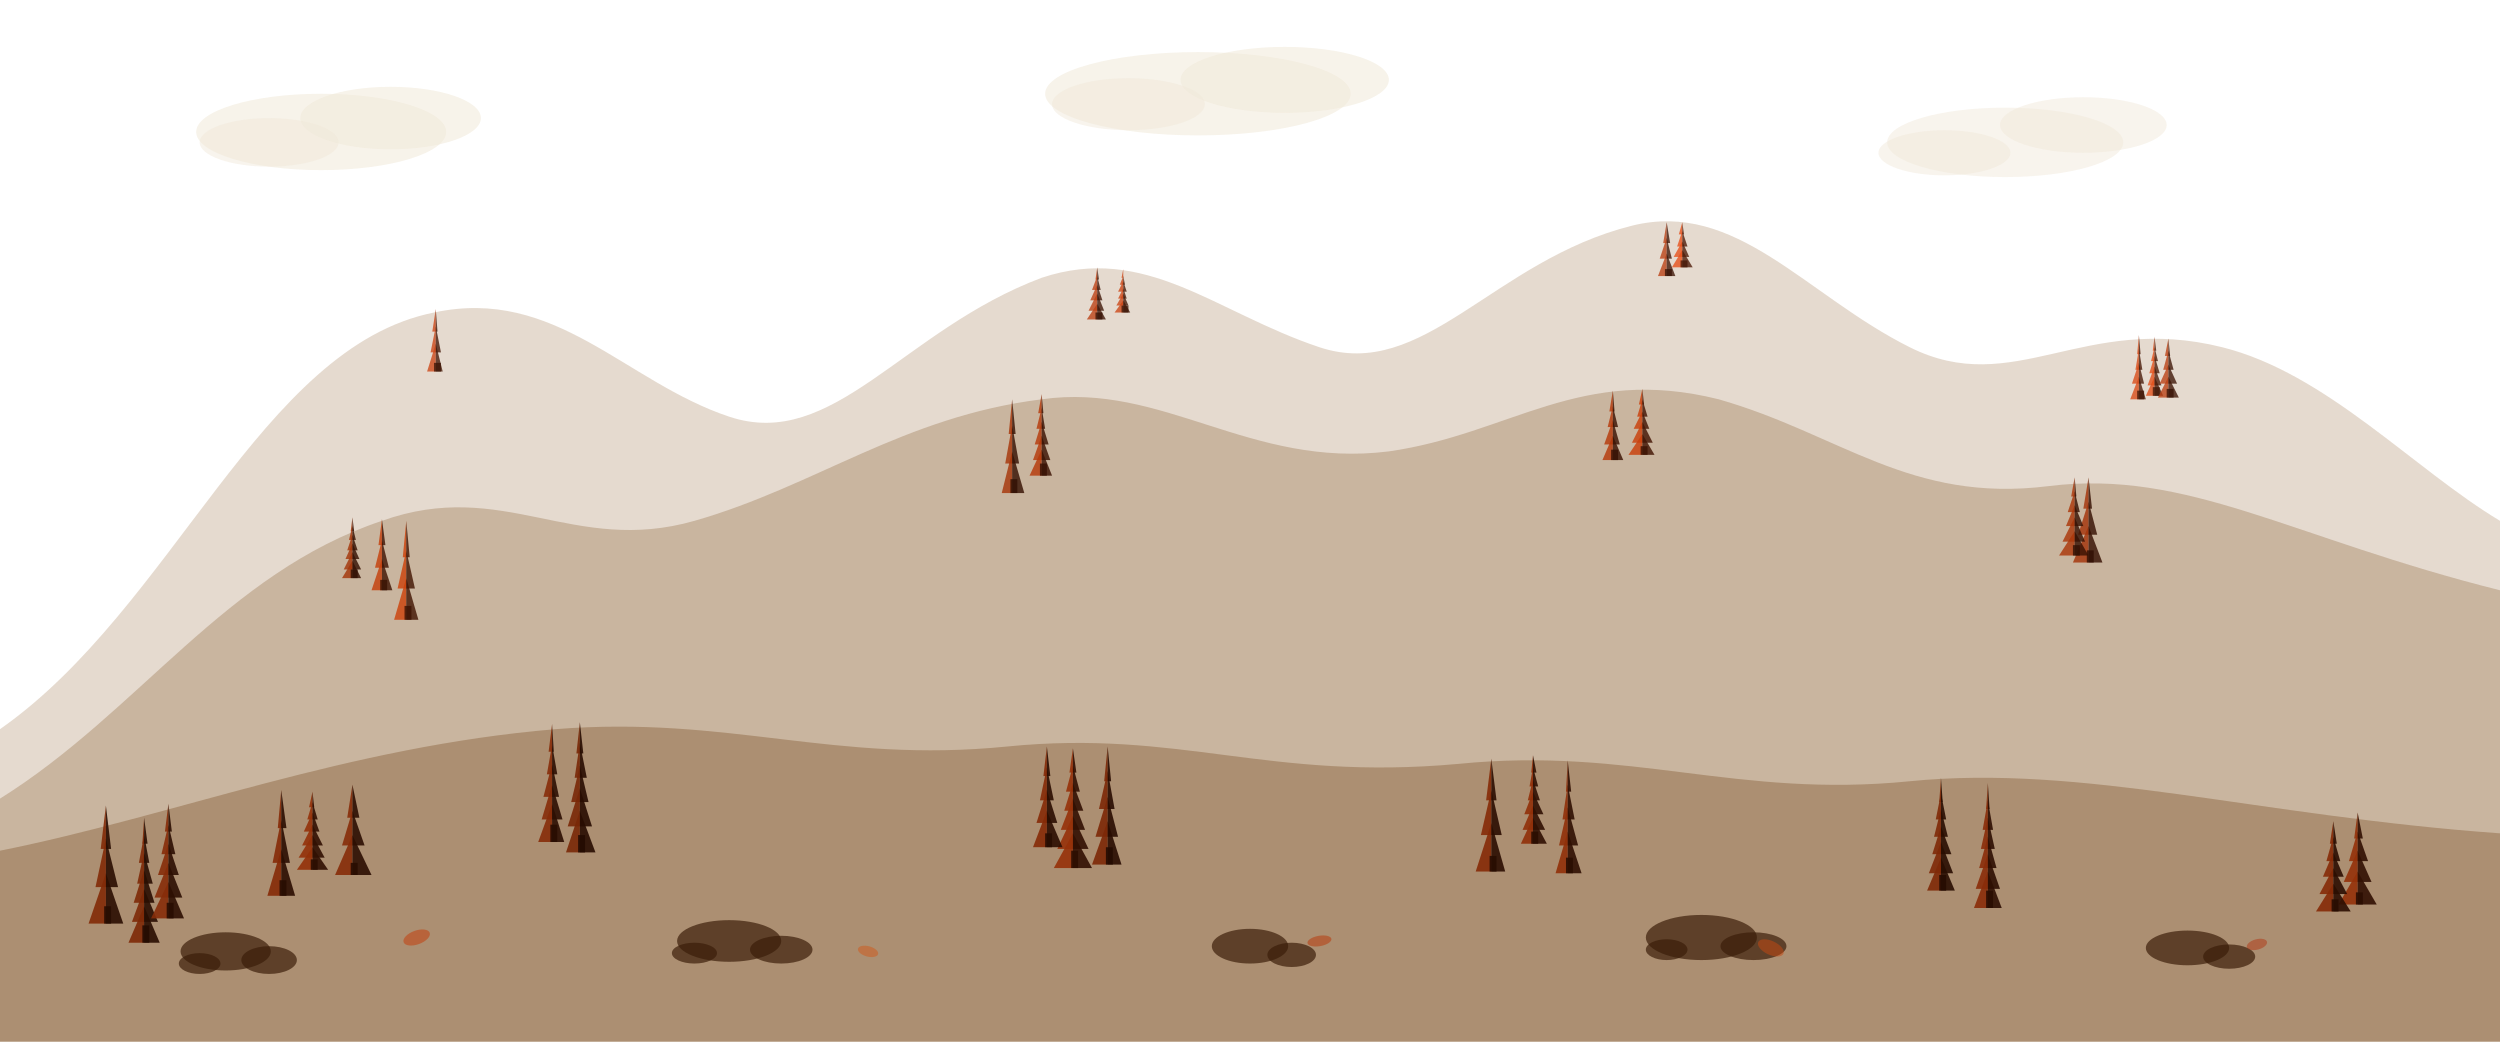
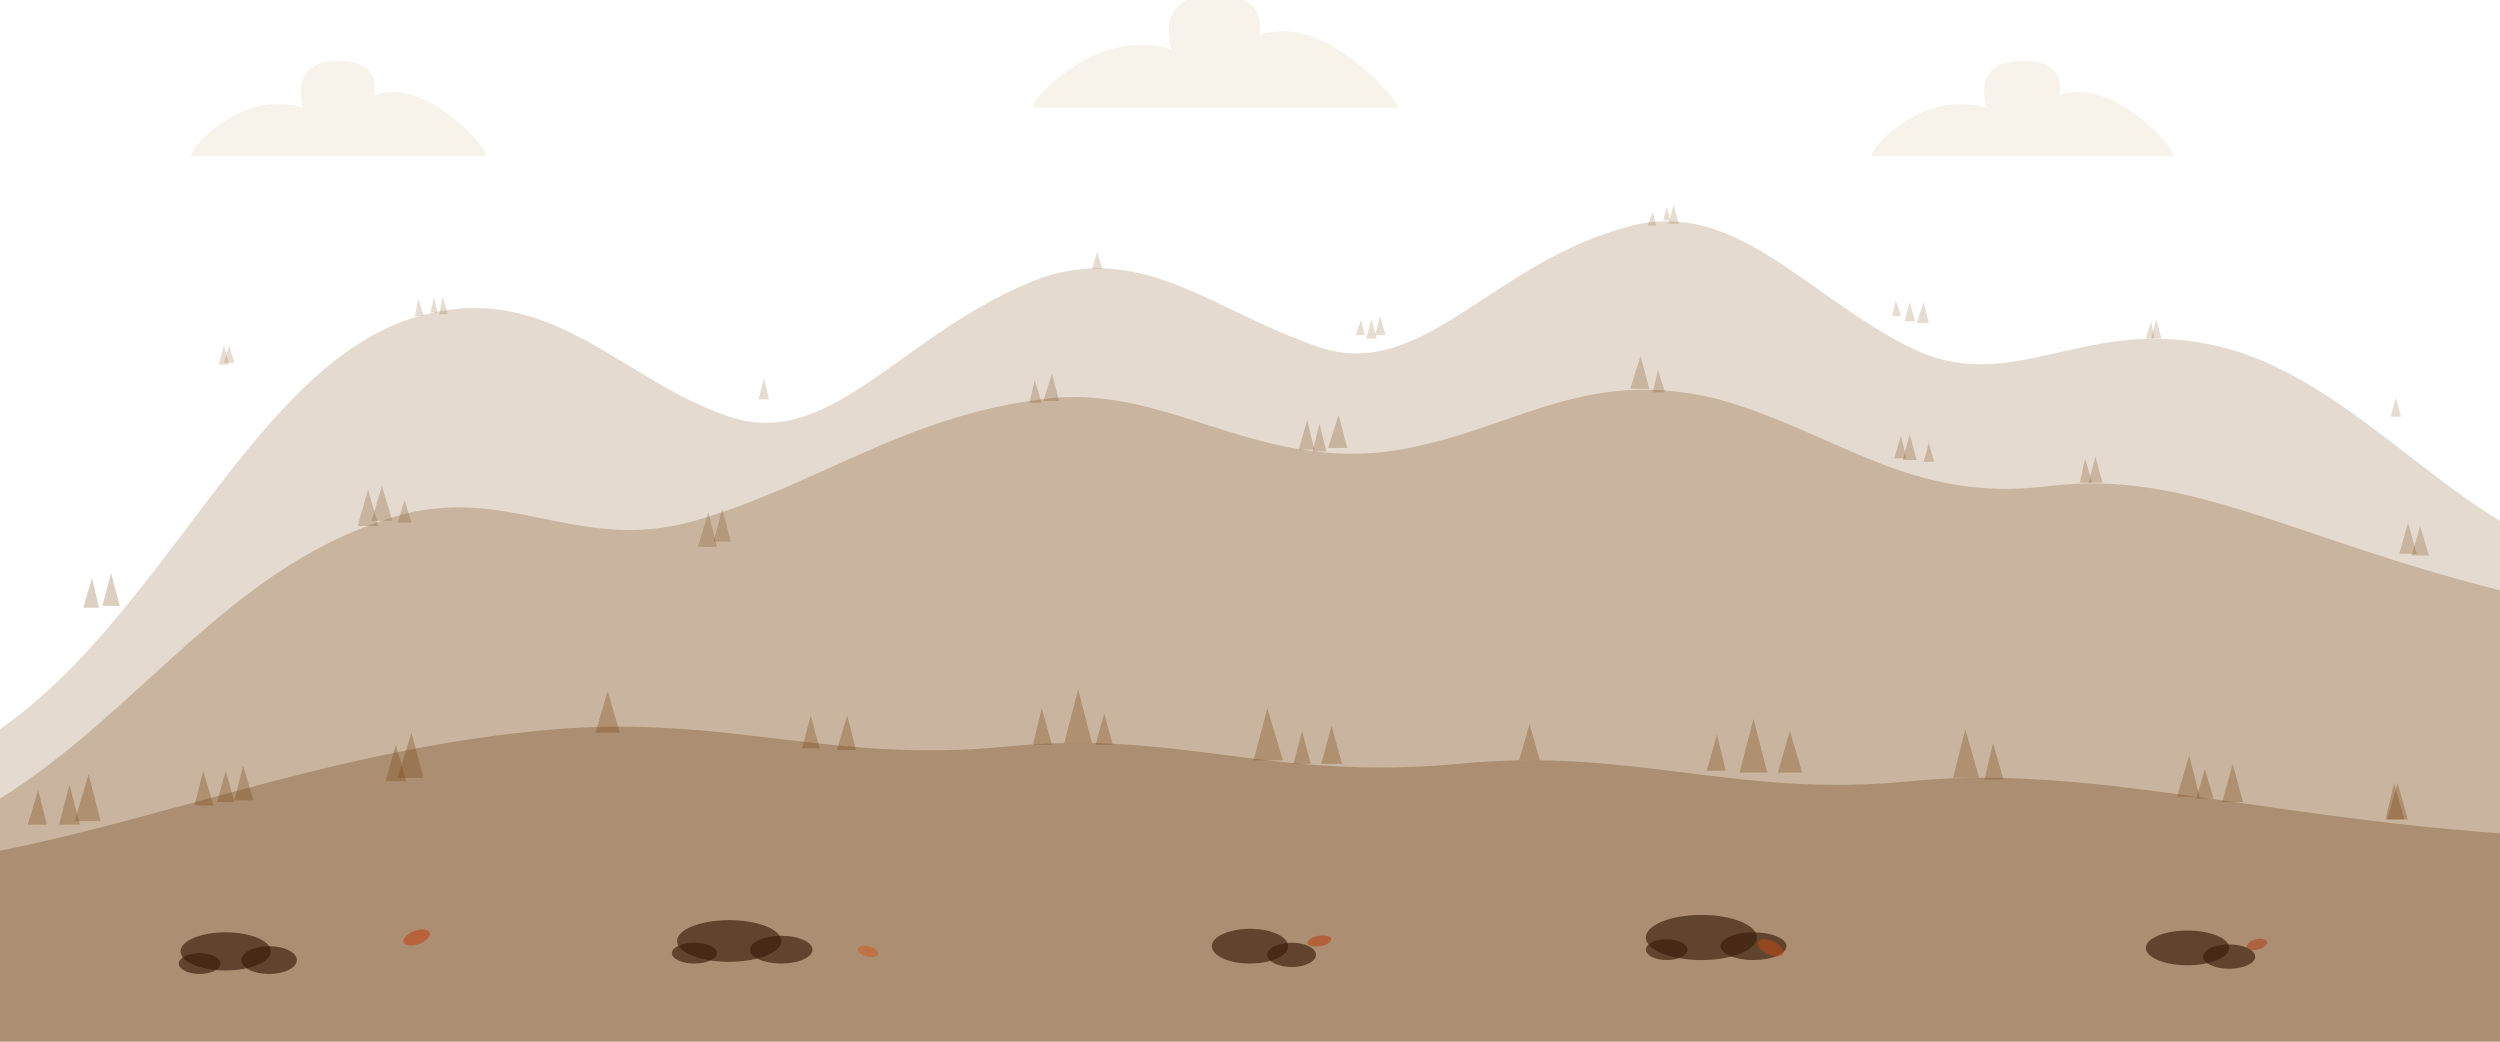
<svg xmlns="http://www.w3.org/2000/svg" viewBox="0 0 1440 600" preserveAspectRatio="xMidYMax slice">
-   <ellipse cx="185" cy="76" rx="72" ry="22" fill="#f0e8d8" fill-opacity="0.55" />
-   <ellipse cx="225" cy="68" rx="52" ry="18" fill="#f0e8d8" fill-opacity="0.55" />
-   <ellipse cx="155" cy="82" rx="40" ry="14" fill="#f0e8d8" fill-opacity="0.45" />
-   <ellipse cx="690" cy="54" rx="88" ry="24" fill="#f0e8d8" fill-opacity="0.55" />
-   <ellipse cx="740" cy="46" rx="60" ry="19" fill="#f0e8d8" fill-opacity="0.55" />
-   <ellipse cx="650" cy="60" rx="44" ry="15" fill="#f0e8d8" fill-opacity="0.45" />
-   <ellipse cx="1155" cy="82" rx="68" ry="20" fill="#f0e8d8" fill-opacity="0.45" />
-   <ellipse cx="1200" cy="72" rx="48" ry="16" fill="#f0e8d8" fill-opacity="0.45" />
-   <ellipse cx="1120" cy="88" rx="38" ry="13" fill="#f0e8d8" fill-opacity="0.45" />
+   <path d="M110,90 C110,84 134,60 159,60 C185,60 177,69 177,69 C177,69 161,35 195,35 C229,35 211,67 211,67 C211,67 204,53 227,53 C251,53 280,84 280,90 Z" fill="#f0e8d8" fill-opacity="0.55" />
+   <path d="M595,62 C595,56 624,26 656,26 C687,26 678,37 678,37 C678,37 658,-3 700,-3 C742,-3 720,35 720,35 C720,35 710,18 740,18 C769,18 805,56 805,62 Z" fill="#f0e8d8" fill-opacity="0.55" />
+   <path d="M1078,90 C1078,84 1102,60 1128,60 C1154,60 1147,69 1147,69 C1147,69 1130,35 1165,35 C1200,35 1182,67 1182,67 C1182,67 1174,53 1198,53 C1223,53 1252,84 1252,90 Z" fill="#f0e8d8" fill-opacity="0.55" />
  <path fill="#8a5a28" fill-opacity="0.22" d="M0,420 C100,350 150,200 250,180 C320,165 360,220 420,240 C480,260 520,190 600,160 C660,140 700,180 760,200 C820,220 860,150 940,130 C1000,115 1040,170 1100,200 C1160,230 1200,180 1280,200 C1340,215 1390,270 1440,300 L1440,600 L0,600 Z" />
-   <g fill="#882f0f" fill-opacity="0.78">
-     <polygon points="251,178 251,191 249,191" fill="#cc4616" fill-opacity="0.78" />
-     <polygon points="251,178 251,191 252,191" fill="#441707" fill-opacity="0.78" />
-     <polygon points="251,188 251,203 248,203" fill="#cc4616" fill-opacity="0.78" />
-     <polygon points="251,188 251,203 254,203" fill="#441707" fill-opacity="0.78" />
-     <polygon points="251,198 251,214 246,214" fill="#cc4616" fill-opacity="0.78" />
-     <polygon points="251,198 251,214 255,214" fill="#441707" fill-opacity="0.78" />
-     <rect x="250" y="209" width="4" height="5" fill="#3d1506" fill-opacity="0.78" />
-   </g>
-   <g fill="#7d2b0e" fill-opacity="0.78">
-     <polygon points="632,154 632,161 631,161" fill="#bb4015" fill-opacity="0.78" />
-     <polygon points="632,154 632,161 633,161" fill="#3e1507" fill-opacity="0.78" />
-     <polygon points="632,159 632,167 629,167" fill="#bb4015" fill-opacity="0.78" />
-     <polygon points="632,159 632,167 634,167" fill="#3e1507" fill-opacity="0.78" />
-     <polygon points="632,164 632,173 628,173" fill="#bb4015" fill-opacity="0.78" />
-     <polygon points="632,164 632,173 635,173" fill="#3e1507" fill-opacity="0.78" />
-     <polygon points="632,169 632,179 627,179" fill="#bb4015" fill-opacity="0.78" />
-     <polygon points="632,169 632,179 636,179" fill="#3e1507" fill-opacity="0.78" />
-     <polygon points="632,175 632,184 626,184" fill="#bb4015" fill-opacity="0.78" />
-     <polygon points="632,175 632,184 637,184" fill="#3e1507" fill-opacity="0.78" />
-     <rect x="631" y="180" width="4" height="4" fill="#381306" fill-opacity="0.78" />
-   </g>
-   <g fill="#882f0f" fill-opacity="0.78">
-     <polygon points="647,155 647,160 646,160" fill="#cc4616" fill-opacity="0.78" />
-     <polygon points="647,155 647,160 647,160" fill="#441707" fill-opacity="0.78" />
-     <polygon points="647,159 647,164 645,164" fill="#cc4616" fill-opacity="0.78" />
-     <polygon points="647,159 647,164 648,164" fill="#441707" fill-opacity="0.78" />
-     <polygon points="647,162 647,168 644,168" fill="#cc4616" fill-opacity="0.78" />
-     <polygon points="647,162 647,168 649,168" fill="#441707" fill-opacity="0.78" />
-     <polygon points="647,166 647,172 644,172" fill="#cc4616" fill-opacity="0.78" />
-     <polygon points="647,166 647,172 649,172" fill="#441707" fill-opacity="0.78" />
-     <polygon points="647,169 647,176 643,176" fill="#cc4616" fill-opacity="0.78" />
-     <polygon points="647,169 647,176 650,176" fill="#441707" fill-opacity="0.78" />
-     <polygon points="647,173 647,180 642,180" fill="#cc4616" fill-opacity="0.78" />
-     <polygon points="647,173 647,180 651,180" fill="#441707" fill-opacity="0.78" />
-     <rect x="646" y="176" width="4" height="4" fill="#3d1506" fill-opacity="0.78" />
-   </g>
-   <g fill="#7c2b0e" fill-opacity="0.78">
-     <polygon points="960,128 960,140 958,140" fill="#ba4015" fill-opacity="0.78" />
-     <polygon points="960,128 960,140 962,140" fill="#3e1507" fill-opacity="0.78" />
-     <polygon points="960,137 960,149 956,149" fill="#ba4015" fill-opacity="0.78" />
-     <polygon points="960,137 960,149 963,149" fill="#3e1507" fill-opacity="0.78" />
-     <polygon points="960,146 960,159 955,159" fill="#ba4015" fill-opacity="0.78" />
-     <polygon points="960,146 960,159 965,159" fill="#3e1507" fill-opacity="0.78" />
-     <rect x="959" y="155" width="4" height="4" fill="#371306" fill-opacity="0.78" />
-   </g>
-   <g fill="#9a3511" fill-opacity="0.78">
-     <polygon points="969,128 969,135 967,135" fill="#e74f19" fill-opacity="0.78" />
-     <polygon points="969,128 969,135 970,135" fill="#4d1a08" fill-opacity="0.78" />
-     <polygon points="969,133 969,142 966,142" fill="#e74f19" fill-opacity="0.78" />
-     <polygon points="969,133 969,142 972,142" fill="#4d1a08" fill-opacity="0.78" />
-     <polygon points="969,139 969,148 964,148" fill="#e74f19" fill-opacity="0.78" />
-     <polygon points="969,139 969,148 973,148" fill="#4d1a08" fill-opacity="0.78" />
-     <polygon points="969,144 969,154 963,154" fill="#e74f19" fill-opacity="0.78" />
-     <polygon points="969,144 969,154 975,154" fill="#4d1a08" fill-opacity="0.78" />
-     <rect x="968" y="150" width="4" height="4" fill="#451707" fill-opacity="0.78" />
-   </g>
-   <g fill="#963411" fill-opacity="0.78">
-     <polygon points="1241,194 1241,202 1240,202" fill="#e14e19" fill-opacity="0.78" />
-     <polygon points="1241,194 1241,202 1242,202" fill="#4b1a08" fill-opacity="0.78" />
-     <polygon points="1241,200 1241,208 1239,208" fill="#e14e19" fill-opacity="0.78" />
-     <polygon points="1241,200 1241,208 1243,208" fill="#4b1a08" fill-opacity="0.78" />
-     <polygon points="1241,205 1241,215 1238,215" fill="#e14e19" fill-opacity="0.78" />
-     <polygon points="1241,205 1241,215 1244,215" fill="#4b1a08" fill-opacity="0.78" />
-     <polygon points="1241,211 1241,222 1237,222" fill="#e14e19" fill-opacity="0.78" />
-     <polygon points="1241,211 1241,222 1245,222" fill="#4b1a08" fill-opacity="0.78" />
-     <polygon points="1241,217 1241,228 1236,228" fill="#e14e19" fill-opacity="0.78" />
-     <polygon points="1241,217 1241,228 1246,228" fill="#4b1a08" fill-opacity="0.78" />
-     <rect x="1240" y="223" width="4" height="5" fill="#431707" fill-opacity="0.78" />
-   </g>
-   <g fill="#913210" fill-opacity="0.78">
-     <polygon points="1232,193 1232,204 1231,204" fill="#d94b18" fill-opacity="0.78" />
-     <polygon points="1232,193 1232,204 1233,204" fill="#481908" fill-opacity="0.78" />
-     <polygon points="1232,201 1232,213 1230,213" fill="#d94b18" fill-opacity="0.78" />
-     <polygon points="1232,201 1232,213 1234,213" fill="#481908" fill-opacity="0.78" />
-     <polygon points="1232,209 1232,221 1228,221" fill="#d94b18" fill-opacity="0.78" />
-     <polygon points="1232,209 1232,221 1235,221" fill="#481908" fill-opacity="0.78" />
-     <polygon points="1232,217 1232,230 1227,230" fill="#d94b18" fill-opacity="0.78" />
-     <polygon points="1232,217 1232,230 1236,230" fill="#481908" fill-opacity="0.78" />
-     <rect x="1231" y="225" width="4" height="5" fill="#411607" fill-opacity="0.78" />
-   </g>
-   <g fill="#7c2b0e" fill-opacity="0.78">
-     <polygon points="1249,195 1249,205 1247,205" fill="#ba4015" fill-opacity="0.78" />
-     <polygon points="1249,195 1249,205 1250,205" fill="#3e1507" fill-opacity="0.78" />
-     <polygon points="1249,202 1249,213 1246,213" fill="#ba4015" fill-opacity="0.78" />
-     <polygon points="1249,202 1249,213 1252,213" fill="#3e1507" fill-opacity="0.78" />
-     <polygon points="1249,210 1249,221 1244,221" fill="#ba4015" fill-opacity="0.78" />
-     <polygon points="1249,210 1249,221 1254,221" fill="#3e1507" fill-opacity="0.78" />
-     <polygon points="1249,217 1249,229 1243,229" fill="#ba4015" fill-opacity="0.78" />
-     <polygon points="1249,217 1249,229 1255,229" fill="#3e1507" fill-opacity="0.78" />
-     <rect x="1248" y="224" width="4" height="5" fill="#371306" fill-opacity="0.78" />
-   </g>
+   <polygon points="129,199 126,210 132,210" fill="#95612b" fill-opacity="0.22" />
+   <polygon points="132,199 129,209 135,209" fill="#95612b" fill-opacity="0.22" />
+   <polygon points="241,172 239,182 244,182" fill="#95612b" fill-opacity="0.22" />
+   <polygon points="250,171 248,180 252,180" fill="#95612b" fill-opacity="0.22" />
+   <polygon points="255,171 253,181 258,181" fill="#95612b" fill-opacity="0.22" />
+   <polygon points="440,218 437,230 443,230" fill="#95612b" fill-opacity="0.22" />
+   <polygon points="632,145 629,155 635,155" fill="#95612b" fill-opacity="0.22" />
+   <polygon points="784,184 781,193 786,193" fill="#95612b" fill-opacity="0.22" />
+   <polygon points="790,184 787,195 793,195" fill="#95612b" fill-opacity="0.22" />
+   <polygon points="795,182 792,193 798,193" fill="#95612b" fill-opacity="0.22" />
+   <polygon points="952,122 949,130 954,130" fill="#95612b" fill-opacity="0.22" />
+   <polygon points="960,119 958,127 962,127" fill="#95612b" fill-opacity="0.22" />
+   <polygon points="964,118 961,129 967,129" fill="#95612b" fill-opacity="0.22" />
+   <polygon points="1092,173 1090,182 1095,182" fill="#95612b" fill-opacity="0.22" />
+   <polygon points="1100,174 1097,185 1103,185" fill="#95612b" fill-opacity="0.22" />
+   <polygon points="1108,174 1104,186 1111,186" fill="#95612b" fill-opacity="0.22" />
+   <polygon points="1239,185 1236,195 1241,195" fill="#95612b" fill-opacity="0.22" />
+   <polygon points="1242,184 1239,195 1245,195" fill="#95612b" fill-opacity="0.22" />
+   <polygon points="1380,229 1377,240 1383,240" fill="#95612b" fill-opacity="0.22" />
  <path fill="#7a4a18" fill-opacity="0.26" d="M0,460 C80,410 130,330 220,300 C290,275 330,320 400,300 C470,280 520,240 600,230 C670,220 720,270 800,260 C870,250 910,210 990,230 C1060,250 1100,290 1180,280 C1260,270 1320,310 1440,340 L1440,600 L0,600 Z" />
-   <g fill="#832b08" fill-opacity="0.82">
-     <polygon points="220,299 220,314 218,314" fill="#c4400c" fill-opacity="0.82" />
-     <polygon points="220,299 220,314 222,314" fill="#411504" fill-opacity="0.82" />
-     <polygon points="220,311 220,327 216,327" fill="#c4400c" fill-opacity="0.82" />
-     <polygon points="220,311 220,327 224,327" fill="#411504" fill-opacity="0.82" />
-     <polygon points="220,322 220,340 214,340" fill="#c4400c" fill-opacity="0.82" />
-     <polygon points="220,322 220,340 226,340" fill="#411504" fill-opacity="0.82" />
-     <rect x="219" y="334" width="4" height="6" fill="#3a1303" fill-opacity="0.82" />
-   </g>
-   <g fill="#6d2407" fill-opacity="0.82">
-     <polygon points="203,298 203,306 202,306" fill="#a3360a" fill-opacity="0.82" />
-     <polygon points="203,298 203,306 204,306" fill="#361203" fill-opacity="0.82" />
-     <polygon points="203,303 203,311 201,311" fill="#a3360a" fill-opacity="0.82" />
-     <polygon points="203,303 203,311 205,311" fill="#361203" fill-opacity="0.82" />
-     <polygon points="203,308 203,317 200,317" fill="#a3360a" fill-opacity="0.82" />
-     <polygon points="203,308 203,317 206,317" fill="#361203" fill-opacity="0.82" />
-     <polygon points="203,313 203,322 199,322" fill="#a3360a" fill-opacity="0.82" />
-     <polygon points="203,313 203,322 207,322" fill="#361203" fill-opacity="0.82" />
-     <polygon points="203,318 203,328 198,328" fill="#a3360a" fill-opacity="0.82" />
-     <polygon points="203,318 203,328 208,328" fill="#361203" fill-opacity="0.82" />
-     <polygon points="203,323 203,333 197,333" fill="#a3360a" fill-opacity="0.82" />
-     <polygon points="203,323 203,333 208,333" fill="#361203" fill-opacity="0.82" />
-     <rect x="202" y="328" width="4" height="5" fill="#311003" fill-opacity="0.82" />
-   </g>
-   <g fill="#882c08" fill-opacity="0.82">
-     <polygon points="234,300 234,321 232,321" fill="#cc420c" fill-opacity="0.82" />
-     <polygon points="234,300 234,321 236,321" fill="#441604" fill-opacity="0.82" />
-     <polygon points="234,317 234,339 229,339" fill="#cc420c" fill-opacity="0.82" />
-     <polygon points="234,317 234,339 239,339" fill="#441604" fill-opacity="0.82" />
-     <polygon points="234,333 234,357 227,357" fill="#cc420c" fill-opacity="0.82" />
-     <polygon points="234,333 234,357 241,357" fill="#441604" fill-opacity="0.82" />
-     <rect x="233" y="349" width="4" height="8" fill="#3d1303" fill-opacity="0.82" />
-   </g>
-   <g fill="#792707" fill-opacity="0.82">
-     <polygon points="600,227 600,238 598,238" fill="#b53a0a" fill-opacity="0.82" />
-     <polygon points="600,227 600,238 601,238" fill="#3c1303" fill-opacity="0.82" />
-     <polygon points="600,235 600,247 597,247" fill="#b53a0a" fill-opacity="0.82" />
-     <polygon points="600,235 600,247 602,247" fill="#3c1303" fill-opacity="0.82" />
-     <polygon points="600,243 600,256 596,256" fill="#b53a0a" fill-opacity="0.82" />
-     <polygon points="600,243 600,256 604,256" fill="#3c1303" fill-opacity="0.82" />
-     <polygon points="600,251 600,265 595,265" fill="#b53a0a" fill-opacity="0.82" />
-     <polygon points="600,251 600,265 605,265" fill="#3c1303" fill-opacity="0.82" />
-     <polygon points="600,259 600,274 593,274" fill="#b53a0a" fill-opacity="0.82" />
-     <polygon points="600,259 600,274 606,274" fill="#3c1303" fill-opacity="0.82" />
-     <rect x="599" y="267" width="4" height="7" fill="#361103" fill-opacity="0.82" />
-   </g>
-   <g fill="#6f2407" fill-opacity="0.82">
-     <polygon points="583,230 583,250 581,250" fill="#a6360a" fill-opacity="0.82" />
-     <polygon points="583,230 583,250 585,250" fill="#371203" fill-opacity="0.82" />
-     <polygon points="583,245 583,267 579,267" fill="#a6360a" fill-opacity="0.82" />
-     <polygon points="583,245 583,267 587,267" fill="#371203" fill-opacity="0.82" />
-     <polygon points="583,260 583,284 577,284" fill="#a6360a" fill-opacity="0.82" />
-     <polygon points="583,260 583,284 590,284" fill="#371203" fill-opacity="0.82" />
-     <rect x="582" y="276" width="4" height="8" fill="#311003" fill-opacity="0.82" />
-   </g>
-   <g fill="#862b08" fill-opacity="0.82">
-     <polygon points="946,224 946,233 944,233" fill="#c9400c" fill-opacity="0.82" />
-     <polygon points="946,224 946,233 947,233" fill="#431504" fill-opacity="0.82" />
-     <polygon points="946,230 946,240 943,240" fill="#c9400c" fill-opacity="0.82" />
-     <polygon points="946,230 946,240 949,240" fill="#431504" fill-opacity="0.82" />
-     <polygon points="946,237 946,247 941,247" fill="#c9400c" fill-opacity="0.82" />
-     <polygon points="946,237 946,247 950,247" fill="#431504" fill-opacity="0.82" />
-     <polygon points="946,243 946,255 940,255" fill="#c9400c" fill-opacity="0.82" />
-     <polygon points="946,243 946,255 952,255" fill="#431504" fill-opacity="0.82" />
-     <polygon points="946,250 946,262 938,262" fill="#c9400c" fill-opacity="0.82" />
-     <polygon points="946,250 946,262 953,262" fill="#431504" fill-opacity="0.82" />
-     <rect x="945" y="257" width="4" height="5" fill="#3c1303" fill-opacity="0.82" />
-   </g>
-   <g fill="#792707" fill-opacity="0.82">
-     <polygon points="929,225 929,237 927,237" fill="#b53a0a" fill-opacity="0.82" />
-     <polygon points="929,225 929,237 930,237" fill="#3c1303" fill-opacity="0.82" />
-     <polygon points="929,234 929,246 926,246" fill="#b53a0a" fill-opacity="0.82" />
-     <polygon points="929,234 929,246 932,246" fill="#3c1303" fill-opacity="0.82" />
-     <polygon points="929,242 929,256 924,256" fill="#b53a0a" fill-opacity="0.82" />
-     <polygon points="929,242 929,256 933,256" fill="#3c1303" fill-opacity="0.82" />
-     <polygon points="929,251 929,265 923,265" fill="#b53a0a" fill-opacity="0.82" />
-     <polygon points="929,251 929,265 935,265" fill="#3c1303" fill-opacity="0.82" />
-     <rect x="928" y="259" width="4" height="6" fill="#361103" fill-opacity="0.82" />
-   </g>
-   <g fill="#6d2307" fill-opacity="0.82">
-     <polygon points="1203,275 1203,293 1200,293" fill="#a3340a" fill-opacity="0.82" />
-     <polygon points="1203,275 1203,293 1205,293" fill="#361103" fill-opacity="0.82" />
-     <polygon points="1203,289 1203,308 1197,308" fill="#a3340a" fill-opacity="0.82" />
-     <polygon points="1203,289 1203,308 1208,308" fill="#361103" fill-opacity="0.82" />
-     <polygon points="1203,303 1203,324 1194,324" fill="#a3340a" fill-opacity="0.82" />
-     <polygon points="1203,303 1203,324 1211,324" fill="#361103" fill-opacity="0.82" />
-     <rect x="1202" y="317" width="4" height="7" fill="#310f03" fill-opacity="0.82" />
-   </g>
-   <g fill="#722507" fill-opacity="0.82">
-     <polygon points="1195,275 1195,286 1193,286" fill="#ab370a" fill-opacity="0.82" />
-     <polygon points="1195,275 1195,286 1196,286" fill="#391203" fill-opacity="0.82" />
-     <polygon points="1195,283 1195,295 1191,295" fill="#ab370a" fill-opacity="0.82" />
-     <polygon points="1195,283 1195,295 1198,295" fill="#391203" fill-opacity="0.82" />
-     <polygon points="1195,291 1195,303 1190,303" fill="#ab370a" fill-opacity="0.82" />
-     <polygon points="1195,291 1195,303 1200,303" fill="#391203" fill-opacity="0.82" />
-     <polygon points="1195,298 1195,312 1188,312" fill="#ab370a" fill-opacity="0.82" />
-     <polygon points="1195,298 1195,312 1201,312" fill="#391203" fill-opacity="0.82" />
-     <polygon points="1195,306 1195,320 1186,320" fill="#ab370a" fill-opacity="0.82" />
-     <polygon points="1195,306 1195,320 1203,320" fill="#391203" fill-opacity="0.82" />
-     <rect x="1194" y="314" width="4" height="6" fill="#331003" fill-opacity="0.82" />
-   </g>
+   <polygon points="53,333 48,350 57,350" fill="#7a4a18" fill-opacity="0.26" />
+   <polygon points="64,330 59,349 69,349" fill="#7a4a18" fill-opacity="0.26" />
+   <polygon points="212,282 206,303 218,303" fill="#7a4a18" fill-opacity="0.26" />
+   <polygon points="220,280 214,300 226,300" fill="#7a4a18" fill-opacity="0.26" />
+   <polygon points="233,288 229,301 237,301" fill="#7a4a18" fill-opacity="0.26" />
+   <polygon points="408,295 402,315 413,315" fill="#7a4a18" fill-opacity="0.26" />
+   <polygon points="416,293 411,312 421,312" fill="#7a4a18" fill-opacity="0.26" />
+   <polygon points="596,219 593,232 600,232" fill="#7a4a18" fill-opacity="0.26" />
+   <polygon points="606,215 601,231 610,231" fill="#7a4a18" fill-opacity="0.26" />
+   <polygon points="753,242 748,259 757,259" fill="#7a4a18" fill-opacity="0.26" />
+   <polygon points="760,244 756,260 764,260" fill="#7a4a18" fill-opacity="0.26" />
+   <polygon points="771,239 765,258 776,258" fill="#7a4a18" fill-opacity="0.26" />
+   <polygon points="945,205 939,224 950,224" fill="#7a4a18" fill-opacity="0.26" />
+   <polygon points="955,213 952,226 959,226" fill="#7a4a18" fill-opacity="0.26" />
+   <polygon points="1095,251 1091,264 1098,264" fill="#7a4a18" fill-opacity="0.26" />
+   <polygon points="1100,250 1096,265 1104,265" fill="#7a4a18" fill-opacity="0.26" />
+   <polygon points="1111,255 1108,266 1114,266" fill="#7a4a18" fill-opacity="0.26" />
+   <polygon points="1201,264 1198,278 1205,278" fill="#7a4a18" fill-opacity="0.26" />
+   <polygon points="1207,263 1203,278 1211,278" fill="#7a4a18" fill-opacity="0.26" />
+   <polygon points="1387,301 1382,319 1392,319" fill="#7a4a18" fill-opacity="0.26" />
+   <polygon points="1394,303 1389,320 1399,320" fill="#7a4a18" fill-opacity="0.26" />
  <path fill="#6a3808" fill-opacity="0.30" d="M0,490 C100,470 200,430 320,420 C420,412 480,440 580,430 C680,420 730,450 840,440 C940,430 1000,460 1100,450 C1200,440 1300,470 1440,480 L1440,600 L0,600 Z" />
-   <g fill="#541c05" fill-opacity="0.90">
-     <polygon points="83,471 83,486 82,486" fill="#7e2a07" fill-opacity="0.90" />
-     <polygon points="83,471 83,486 85,486" fill="#2a0e02" fill-opacity="0.90" />
-     <polygon points="83,481 83,497 80,497" fill="#7e2a07" fill-opacity="0.90" />
-     <polygon points="83,481 83,497 86,497" fill="#2a0e02" fill-opacity="0.90" />
-     <polygon points="83,491 83,509 79,509" fill="#7e2a07" fill-opacity="0.90" />
-     <polygon points="83,491 83,509 88,509" fill="#2a0e02" fill-opacity="0.90" />
-     <polygon points="83,501 83,520 77,520" fill="#7e2a07" fill-opacity="0.90" />
-     <polygon points="83,501 83,520 89,520" fill="#2a0e02" fill-opacity="0.90" />
-     <polygon points="83,512 83,531 76,531" fill="#7e2a07" fill-opacity="0.90" />
-     <polygon points="83,512 83,531 91,531" fill="#2a0e02" fill-opacity="0.90" />
-     <polygon points="83,522 83,543 74,543" fill="#7e2a07" fill-opacity="0.90" />
-     <polygon points="83,522 83,543 92,543" fill="#2a0e02" fill-opacity="0.90" />
-     <rect x="82" y="533" width="4" height="10" fill="#250c02" fill-opacity="0.90" />
-   </g>
-   <g fill="#571d05" fill-opacity="0.90">
-     <polygon points="61,464 61,489 58,489" fill="#822b07" fill-opacity="0.90" />
-     <polygon points="61,464 61,489 64,489" fill="#2b0e02" fill-opacity="0.90" />
-     <polygon points="61,483 61,511 55,511" fill="#822b07" fill-opacity="0.90" />
-     <polygon points="61,483 61,511 68,511" fill="#2b0e02" fill-opacity="0.90" />
-     <polygon points="61,503 61,532 51,532" fill="#822b07" fill-opacity="0.90" />
-     <polygon points="61,503 61,532 71,532" fill="#2b0e02" fill-opacity="0.90" />
-     <rect x="60" y="522" width="4" height="10" fill="#270d02" fill-opacity="0.90" />
-   </g>
-   <g fill="#5a1e06" fill-opacity="0.90">
-     <polygon points="97,463 97,479 95,479" fill="#872d09" fill-opacity="0.90" />
-     <polygon points="97,463 97,479 99,479" fill="#2d0f03" fill-opacity="0.90" />
-     <polygon points="97,475 97,492 93,492" fill="#872d09" fill-opacity="0.90" />
-     <polygon points="97,475 97,492 101,492" fill="#2d0f03" fill-opacity="0.90" />
-     <polygon points="97,486 97,504 91,504" fill="#872d09" fill-opacity="0.90" />
-     <polygon points="97,486 97,504 103,504" fill="#2d0f03" fill-opacity="0.90" />
-     <polygon points="97,497 97,517 89,517" fill="#872d09" fill-opacity="0.90" />
-     <polygon points="97,497 97,517 105,517" fill="#2d0f03" fill-opacity="0.90" />
-     <polygon points="97,508 97,529 87,529" fill="#872d09" fill-opacity="0.90" />
-     <polygon points="97,508 97,529 106,529" fill="#2d0f03" fill-opacity="0.90" />
-     <rect x="96" y="520" width="4" height="9" fill="#280d02" fill-opacity="0.90" />
-   </g>
-   <g fill="#632106" fill-opacity="0.90">
-     <polygon points="180,456 180,465 178,465" fill="#943109" fill-opacity="0.90" />
-     <polygon points="180,456 180,465 181,465" fill="#311003" fill-opacity="0.90" />
-     <polygon points="180,462 180,472 177,472" fill="#943109" fill-opacity="0.90" />
-     <polygon points="180,462 180,472 183,472" fill="#311003" fill-opacity="0.90" />
-     <polygon points="180,468 180,479 175,479" fill="#943109" fill-opacity="0.90" />
-     <polygon points="180,468 180,479 184,479" fill="#311003" fill-opacity="0.90" />
-     <polygon points="180,475 180,487 174,487" fill="#943109" fill-opacity="0.90" />
-     <polygon points="180,475 180,487 186,487" fill="#311003" fill-opacity="0.90" />
-     <polygon points="180,481 180,494 172,494" fill="#943109" fill-opacity="0.90" />
-     <polygon points="180,481 180,494 187,494" fill="#311003" fill-opacity="0.90" />
-     <polygon points="180,488 180,501 171,501" fill="#943109" fill-opacity="0.90" />
-     <polygon points="180,488 180,501 189,501" fill="#311003" fill-opacity="0.90" />
-     <rect x="179" y="495" width="4" height="6" fill="#2c0e02" fill-opacity="0.90" />
-   </g>
-   <g fill="#591d05" fill-opacity="0.90">
-     <polygon points="162,455 162,477 160,477" fill="#852b07" fill-opacity="0.90" />
-     <polygon points="162,455 162,477 165,477" fill="#2c0e02" fill-opacity="0.90" />
-     <polygon points="162,472 162,497 157,497" fill="#852b07" fill-opacity="0.90" />
-     <polygon points="162,472 162,497 167,497" fill="#2c0e02" fill-opacity="0.90" />
-     <polygon points="162,489 162,516 154,516" fill="#852b07" fill-opacity="0.90" />
-     <polygon points="162,489 162,516 170,516" fill="#2c0e02" fill-opacity="0.90" />
-     <rect x="161" y="507" width="4" height="9" fill="#280d02" fill-opacity="0.90" />
-   </g>
-   <g fill="#5a1e06" fill-opacity="0.90">
-     <polygon points="203,452 203,471 200,471" fill="#872d09" fill-opacity="0.90" />
-     <polygon points="203,452 203,471 207,471" fill="#2d0f03" fill-opacity="0.90" />
-     <polygon points="203,467 203,487 197,487" fill="#872d09" fill-opacity="0.90" />
-     <polygon points="203,467 203,487 210,487" fill="#2d0f03" fill-opacity="0.90" />
-     <polygon points="203,481 203,504 193,504" fill="#872d09" fill-opacity="0.90" />
-     <polygon points="203,481 203,504 214,504" fill="#2d0f03" fill-opacity="0.90" />
-     <rect x="202" y="497" width="4" height="7" fill="#280d02" fill-opacity="0.90" />
-   </g>
-   <g fill="#5a1e06" fill-opacity="0.90">
-     <polygon points="318,417 318,433 316,433" fill="#872d09" fill-opacity="0.90" />
-     <polygon points="318,417 318,433 319,433" fill="#2d0f03" fill-opacity="0.90" />
-     <polygon points="318,429 318,446 315,446" fill="#872d09" fill-opacity="0.90" />
-     <polygon points="318,429 318,446 321,446" fill="#2d0f03" fill-opacity="0.90" />
-     <polygon points="318,440 318,459 313,459" fill="#872d09" fill-opacity="0.90" />
-     <polygon points="318,440 318,459 322,459" fill="#2d0f03" fill-opacity="0.90" />
-     <polygon points="318,452 318,472 312,472" fill="#872d09" fill-opacity="0.90" />
-     <polygon points="318,452 318,472 324,472" fill="#2d0f03" fill-opacity="0.90" />
-     <polygon points="318,463 318,485 310,485" fill="#872d09" fill-opacity="0.90" />
-     <polygon points="318,463 318,485 325,485" fill="#2d0f03" fill-opacity="0.90" />
-     <rect x="317" y="475" width="4" height="10" fill="#280d02" fill-opacity="0.90" />
-   </g>
-   <g fill="#511b05" fill-opacity="0.90">
-     <polygon points="334,416 334,434 332,434" fill="#792807" fill-opacity="0.90" />
-     <polygon points="334,416 334,434 336,434" fill="#280d02" fill-opacity="0.90" />
-     <polygon points="334,428 334,448 331,448" fill="#792807" fill-opacity="0.90" />
-     <polygon points="334,428 334,448 338,448" fill="#280d02" fill-opacity="0.90" />
-     <polygon points="334,441 334,462 329,462" fill="#792807" fill-opacity="0.90" />
-     <polygon points="334,441 334,462 339,462" fill="#280d02" fill-opacity="0.90" />
-     <polygon points="334,454 334,476 327,476" fill="#792807" fill-opacity="0.90" />
-     <polygon points="334,454 334,476 341,476" fill="#280d02" fill-opacity="0.90" />
-     <polygon points="334,467 334,491 326,491" fill="#792807" fill-opacity="0.90" />
-     <polygon points="334,467 334,491 343,491" fill="#280d02" fill-opacity="0.90" />
-     <rect x="333" y="481" width="4" height="10" fill="#240c02" fill-opacity="0.90" />
-   </g>
-   <g fill="#642106" fill-opacity="0.90">
-     <polygon points="618,431 618,445 616,445" fill="#963109" fill-opacity="0.90" />
-     <polygon points="618,431 618,445 620,445" fill="#321003" fill-opacity="0.90" />
-     <polygon points="618,441 618,456 614,456" fill="#963109" fill-opacity="0.90" />
-     <polygon points="618,441 618,456 622,456" fill="#321003" fill-opacity="0.90" />
-     <polygon points="618,451 618,467 613,467" fill="#963109" fill-opacity="0.90" />
-     <polygon points="618,451 618,467 624,467" fill="#321003" fill-opacity="0.90" />
-     <polygon points="618,460 618,478 611,478" fill="#963109" fill-opacity="0.90" />
-     <polygon points="618,460 618,478 625,478" fill="#321003" fill-opacity="0.90" />
-     <polygon points="618,470 618,489 609,489" fill="#963109" fill-opacity="0.90" />
-     <polygon points="618,470 618,489 627,489" fill="#321003" fill-opacity="0.90" />
-     <polygon points="618,480 618,500 607,500" fill="#963109" fill-opacity="0.90" />
-     <polygon points="618,480 618,500 629,500" fill="#321003" fill-opacity="0.90" />
-     <rect x="617" y="490" width="4" height="10" fill="#2d0e02" fill-opacity="0.90" />
-   </g>
-   <g fill="#591d05" fill-opacity="0.90">
-     <polygon points="603,430 603,447 601,447" fill="#852b07" fill-opacity="0.90" />
-     <polygon points="603,430 603,447 605,447" fill="#2c0e02" fill-opacity="0.90" />
-     <polygon points="603,442 603,461 599,461" fill="#852b07" fill-opacity="0.90" />
-     <polygon points="603,442 603,461 607,461" fill="#2c0e02" fill-opacity="0.90" />
-     <polygon points="603,455 603,474 597,474" fill="#852b07" fill-opacity="0.90" />
-     <polygon points="603,455 603,474 609,474" fill="#2c0e02" fill-opacity="0.90" />
-     <polygon points="603,467 603,488 595,488" fill="#852b07" fill-opacity="0.90" />
-     <polygon points="603,467 603,488 612,488" fill="#2c0e02" fill-opacity="0.90" />
-     <rect x="602" y="480" width="4" height="8" fill="#280d02" fill-opacity="0.90" />
-   </g>
-   <g fill="#531b05" fill-opacity="0.90">
-     <polygon points="638,430 638,450 636,450" fill="#7c2807" fill-opacity="0.90" />
-     <polygon points="638,430 638,450 640,450" fill="#290d02" fill-opacity="0.90" />
-     <polygon points="638,444 638,466 633,466" fill="#7c2807" fill-opacity="0.90" />
-     <polygon points="638,444 638,466 642,466" fill="#290d02" fill-opacity="0.90" />
-     <polygon points="638,459 638,482 631,482" fill="#7c2807" fill-opacity="0.90" />
-     <polygon points="638,459 638,482 644,482" fill="#290d02" fill-opacity="0.90" />
-     <polygon points="638,473 638,498 629,498" fill="#7c2807" fill-opacity="0.90" />
-     <polygon points="638,473 638,498 646,498" fill="#290d02" fill-opacity="0.90" />
-     <rect x="637" y="488" width="4" height="10" fill="#250c02" fill-opacity="0.90" />
-   </g>
-   <g fill="#602006" fill-opacity="0.90">
-     <polygon points="883,435 883,445 882,445" fill="#903009" fill-opacity="0.90" />
-     <polygon points="883,435 883,445 885,445" fill="#301003" fill-opacity="0.90" />
-     <polygon points="883,442 883,453 881,453" fill="#903009" fill-opacity="0.90" />
-     <polygon points="883,442 883,453 886,453" fill="#301003" fill-opacity="0.90" />
-     <polygon points="883,449 883,461 880,461" fill="#903009" fill-opacity="0.90" />
-     <polygon points="883,449 883,461 887,461" fill="#301003" fill-opacity="0.90" />
-     <polygon points="883,456 883,469 878,469" fill="#903009" fill-opacity="0.90" />
-     <polygon points="883,456 883,469 889,469" fill="#301003" fill-opacity="0.90" />
-     <polygon points="883,464 883,478 877,478" fill="#903009" fill-opacity="0.90" />
-     <polygon points="883,464 883,478 890,478" fill="#301003" fill-opacity="0.90" />
-     <polygon points="883,471 883,486 876,486" fill="#903009" fill-opacity="0.90" />
-     <polygon points="883,471 883,486 891,486" fill="#301003" fill-opacity="0.90" />
-     <rect x="882" y="479" width="4" height="7" fill="#2b0e02" fill-opacity="0.90" />
-   </g>
-   <g fill="#591d05" fill-opacity="0.90">
-     <polygon points="859,437 859,461 856,461" fill="#852b07" fill-opacity="0.90" />
-     <polygon points="859,437 859,461 862,461" fill="#2c0e02" fill-opacity="0.90" />
-     <polygon points="859,455 859,481 853,481" fill="#852b07" fill-opacity="0.90" />
-     <polygon points="859,455 859,481 865,481" fill="#2c0e02" fill-opacity="0.90" />
-     <polygon points="859,474 859,502 850,502" fill="#852b07" fill-opacity="0.90" />
-     <polygon points="859,474 859,502 867,502" fill="#2c0e02" fill-opacity="0.90" />
-     <rect x="858" y="493" width="4" height="9" fill="#280d02" fill-opacity="0.90" />
-   </g>
-   <g fill="#602006" fill-opacity="0.90">
-     <polygon points="903,438 903,456 902,456" fill="#903009" fill-opacity="0.90" />
-     <polygon points="903,438 903,456 905,456" fill="#301003" fill-opacity="0.90" />
-     <polygon points="903,452 903,472 900,472" fill="#903009" fill-opacity="0.90" />
-     <polygon points="903,452 903,472 907,472" fill="#301003" fill-opacity="0.90" />
-     <polygon points="903,465 903,487 898,487" fill="#903009" fill-opacity="0.90" />
-     <polygon points="903,465 903,487 909,487" fill="#301003" fill-opacity="0.90" />
-     <polygon points="903,479 903,503 896,503" fill="#903009" fill-opacity="0.90" />
-     <polygon points="903,479 903,503 911,503" fill="#301003" fill-opacity="0.90" />
-     <rect x="902" y="494" width="4" height="9" fill="#2b0e02" fill-opacity="0.90" />
-   </g>
-   <g fill="#5c1e06" fill-opacity="0.90">
-     <polygon points="1145,451 1145,466 1144,466" fill="#8a2d09" fill-opacity="0.90" />
-     <polygon points="1145,451 1145,466 1146,466" fill="#2e0f03" fill-opacity="0.90" />
-     <polygon points="1145,461 1145,478 1142,478" fill="#8a2d09" fill-opacity="0.90" />
-     <polygon points="1145,461 1145,478 1148,478" fill="#2e0f03" fill-opacity="0.90" />
-     <polygon points="1145,471 1145,489 1141,489" fill="#8a2d09" fill-opacity="0.90" />
-     <polygon points="1145,471 1145,489 1149,489" fill="#2e0f03" fill-opacity="0.90" />
-     <polygon points="1145,482 1145,500 1140,500" fill="#8a2d09" fill-opacity="0.90" />
-     <polygon points="1145,482 1145,500 1150,500" fill="#2e0f03" fill-opacity="0.90" />
-     <polygon points="1145,492 1145,512 1138,512" fill="#8a2d09" fill-opacity="0.90" />
-     <polygon points="1145,492 1145,512 1152,512" fill="#2e0f03" fill-opacity="0.90" />
-     <polygon points="1145,502 1145,523 1137,523" fill="#8a2d09" fill-opacity="0.90" />
-     <polygon points="1145,502 1145,523 1153,523" fill="#2e0f03" fill-opacity="0.90" />
-     <rect x="1144" y="513" width="4" height="10" fill="#290d02" fill-opacity="0.90" />
-   </g>
-   <g fill="#551c05" fill-opacity="0.90">
-     <polygon points="1118,448 1118,462 1117,462" fill="#7f2a07" fill-opacity="0.90" />
-     <polygon points="1118,448 1118,462 1119,462" fill="#2a0e02" fill-opacity="0.90" />
-     <polygon points="1118,457 1118,472 1115,472" fill="#7f2a07" fill-opacity="0.90" />
-     <polygon points="1118,457 1118,472 1121,472" fill="#2a0e02" fill-opacity="0.90" />
-     <polygon points="1118,466 1118,482 1114,482" fill="#7f2a07" fill-opacity="0.90" />
-     <polygon points="1118,466 1118,482 1122,482" fill="#2a0e02" fill-opacity="0.90" />
-     <polygon points="1118,476 1118,492 1113,492" fill="#7f2a07" fill-opacity="0.90" />
-     <polygon points="1118,476 1118,492 1124,492" fill="#2a0e02" fill-opacity="0.90" />
-     <polygon points="1118,485 1118,503 1111,503" fill="#7f2a07" fill-opacity="0.90" />
-     <polygon points="1118,485 1118,503 1125,503" fill="#2a0e02" fill-opacity="0.90" />
-     <polygon points="1118,494 1118,513 1110,513" fill="#7f2a07" fill-opacity="0.90" />
-     <polygon points="1118,494 1118,513 1126,513" fill="#2a0e02" fill-opacity="0.90" />
-     <rect x="1117" y="504" width="4" height="9" fill="#260c02" fill-opacity="0.90" />
-   </g>
-   <g fill="#632106" fill-opacity="0.90">
-     <polygon points="1358,468 1358,483 1356,483" fill="#943109" fill-opacity="0.90" />
-     <polygon points="1358,468 1358,483 1361,483" fill="#311003" fill-opacity="0.90" />
-     <polygon points="1358,479 1358,496 1353,496" fill="#943109" fill-opacity="0.90" />
-     <polygon points="1358,479 1358,496 1364,496" fill="#311003" fill-opacity="0.90" />
-     <polygon points="1358,490 1358,508 1350,508" fill="#943109" fill-opacity="0.90" />
-     <polygon points="1358,490 1358,508 1366,508" fill="#311003" fill-opacity="0.90" />
-     <polygon points="1358,502 1358,521 1347,521" fill="#943109" fill-opacity="0.90" />
-     <polygon points="1358,502 1358,521 1369,521" fill="#311003" fill-opacity="0.90" />
-     <rect x="1357" y="514" width="4" height="7" fill="#2c0e02" fill-opacity="0.90" />
-   </g>
-   <g fill="#591d05" fill-opacity="0.90">
-     <polygon points="1344,473 1344,486 1342,486" fill="#852b07" fill-opacity="0.90" />
-     <polygon points="1344,473 1344,486 1346,486" fill="#2c0e02" fill-opacity="0.90" />
-     <polygon points="1344,482 1344,496 1340,496" fill="#852b07" fill-opacity="0.90" />
-     <polygon points="1344,482 1344,496 1348,496" fill="#2c0e02" fill-opacity="0.90" />
-     <polygon points="1344,491 1344,505 1338,505" fill="#852b07" fill-opacity="0.90" />
-     <polygon points="1344,491 1344,505 1350,505" fill="#2c0e02" fill-opacity="0.90" />
-     <polygon points="1344,500 1344,515 1336,515" fill="#852b07" fill-opacity="0.90" />
-     <polygon points="1344,500 1344,515 1352,515" fill="#2c0e02" fill-opacity="0.90" />
-     <polygon points="1344,509 1344,525 1334,525" fill="#852b07" fill-opacity="0.90" />
-     <polygon points="1344,509 1344,525 1354,525" fill="#2c0e02" fill-opacity="0.90" />
-     <rect x="1343" y="518" width="4" height="7" fill="#280d02" fill-opacity="0.90" />
-   </g>
-   <ellipse cx="130" cy="548" rx="26" ry="11" fill="#3a1c08" fill-opacity="0.68" />
-   <ellipse cx="155" cy="553" rx="16" ry="8" fill="#3a1c08" fill-opacity="0.68" />
-   <ellipse cx="115" cy="555" rx="12" ry="6" fill="#3a1c08" fill-opacity="0.68" />
-   <ellipse cx="420" cy="542" rx="30" ry="12" fill="#3a1c08" fill-opacity="0.68" />
-   <ellipse cx="450" cy="547" rx="18" ry="8" fill="#3a1c08" fill-opacity="0.68" />
-   <ellipse cx="400" cy="549" rx="13" ry="6" fill="#3a1c08" fill-opacity="0.68" />
-   <ellipse cx="720" cy="545" rx="22" ry="10" fill="#3a1c08" fill-opacity="0.68" />
-   <ellipse cx="744" cy="550" rx="14" ry="7" fill="#3a1c08" fill-opacity="0.68" />
-   <ellipse cx="980" cy="540" rx="32" ry="13" fill="#3a1c08" fill-opacity="0.68" />
-   <ellipse cx="1010" cy="545" rx="19" ry="8" fill="#3a1c08" fill-opacity="0.68" />
-   <ellipse cx="960" cy="547" rx="12" ry="6" fill="#3a1c08" fill-opacity="0.68" />
-   <ellipse cx="1260" cy="546" rx="24" ry="10" fill="#3a1c08" fill-opacity="0.68" />
-   <ellipse cx="1284" cy="551" rx="15" ry="7" fill="#3a1c08" fill-opacity="0.68" />
+   <polygon points="22,455 16,475 27,475" fill="#723c08" fill-opacity="0.30" />
+   <polygon points="40,452 34,475 46,475" fill="#723c08" fill-opacity="0.30" />
+   <polygon points="51,446 43,473 58,473" fill="#723c08" fill-opacity="0.30" />
+   <polygon points="117,444 112,464 123,464" fill="#723c08" fill-opacity="0.30" />
+   <polygon points="130,444 125,462 135,462" fill="#723c08" fill-opacity="0.30" />
+   <polygon points="140,441 135,461 146,461" fill="#723c08" fill-opacity="0.30" />
+   <polygon points="228,429 222,450 234,450" fill="#723c08" fill-opacity="0.30" />
+   <polygon points="237,422 229,448 244,448" fill="#723c08" fill-opacity="0.30" />
+   <polygon points="350,398 343,422 357,422" fill="#723c08" fill-opacity="0.30" />
+   <polygon points="467,412 462,431 472,431" fill="#723c08" fill-opacity="0.30" />
+   <polygon points="488,412 482,432 493,432" fill="#723c08" fill-opacity="0.30" />
+   <polygon points="600,408 595,429 606,429" fill="#723c08" fill-opacity="0.30" />
+   <polygon points="621,397 613,428 629,428" fill="#723c08" fill-opacity="0.30" />
+   <polygon points="636,411 631,429 641,429" fill="#723c08" fill-opacity="0.30" />
+   <polygon points="730,408 722,438 739,438" fill="#723c08" fill-opacity="0.30" />
+   <polygon points="750,421 745,440 755,440" fill="#723c08" fill-opacity="0.30" />
+   <polygon points="767,418 761,440 773,440" fill="#723c08" fill-opacity="0.30" />
+   <polygon points="881,417 875,438 887,438" fill="#723c08" fill-opacity="0.30" />
+   <polygon points="989,423 983,444 994,444" fill="#723c08" fill-opacity="0.30" />
+   <polygon points="1010,414 1002,445 1018,445" fill="#723c08" fill-opacity="0.30" />
+   <polygon points="1031,421 1024,445 1038,445" fill="#723c08" fill-opacity="0.30" />
+   <polygon points="1132,420 1125,448 1140,448" fill="#723c08" fill-opacity="0.30" />
+   <polygon points="1148,428 1143,449 1154,449" fill="#723c08" fill-opacity="0.30" />
+   <polygon points="1261,435 1254,459 1267,459" fill="#723c08" fill-opacity="0.30" />
+   <polygon points="1270,443 1265,460 1275,460" fill="#723c08" fill-opacity="0.30" />
+   <polygon points="1286,440 1280,462 1292,462" fill="#723c08" fill-opacity="0.30" />
+   <polygon points="1379,451 1374,472 1385,472" fill="#723c08" fill-opacity="0.30" />
+   <polygon points="1381,451 1375,472 1387,472" fill="#723c08" fill-opacity="0.30" />
+   <ellipse cx="130" cy="548" rx="26" ry="11" fill="#3a1c08" fill-opacity="0.65" />
+   <ellipse cx="155" cy="553" rx="16" ry="8" fill="#3a1c08" fill-opacity="0.65" />
+   <ellipse cx="115" cy="555" rx="12" ry="6" fill="#3a1c08" fill-opacity="0.65" />
+   <ellipse cx="420" cy="542" rx="30" ry="12" fill="#3a1c08" fill-opacity="0.65" />
+   <ellipse cx="450" cy="547" rx="18" ry="8" fill="#3a1c08" fill-opacity="0.65" />
+   <ellipse cx="400" cy="549" rx="13" ry="6" fill="#3a1c08" fill-opacity="0.65" />
+   <ellipse cx="720" cy="545" rx="22" ry="10" fill="#3a1c08" fill-opacity="0.65" />
+   <ellipse cx="744" cy="550" rx="14" ry="7" fill="#3a1c08" fill-opacity="0.65" />
+   <ellipse cx="980" cy="540" rx="32" ry="13" fill="#3a1c08" fill-opacity="0.65" />
+   <ellipse cx="1010" cy="545" rx="19" ry="8" fill="#3a1c08" fill-opacity="0.65" />
+   <ellipse cx="960" cy="547" rx="12" ry="6" fill="#3a1c08" fill-opacity="0.65" />
+   <ellipse cx="1260" cy="546" rx="24" ry="10" fill="#3a1c08" fill-opacity="0.65" />
+   <ellipse cx="1284" cy="551" rx="15" ry="7" fill="#3a1c08" fill-opacity="0.65" />
  <ellipse cx="240" cy="540" rx="8" ry="4" fill="#c04010" fill-opacity="0.55" transform="rotate(-20,240,540)" />
  <ellipse cx="500" cy="548" rx="6" ry="3" fill="#d05818" fill-opacity="0.50" transform="rotate(15,500,548)" />
  <ellipse cx="760" cy="542" rx="7" ry="3" fill="#b83808" fill-opacity="0.52" transform="rotate(-10,760,542)" />
  <ellipse cx="1020" cy="546" rx="8" ry="4" fill="#c84810" fill-opacity="0.50" transform="rotate(25,1020,546)" />
  <ellipse cx="1300" cy="544" rx="6" ry="3" fill="#b03010" fill-opacity="0.48" transform="rotate(-15,1300,544)" />
</svg>
